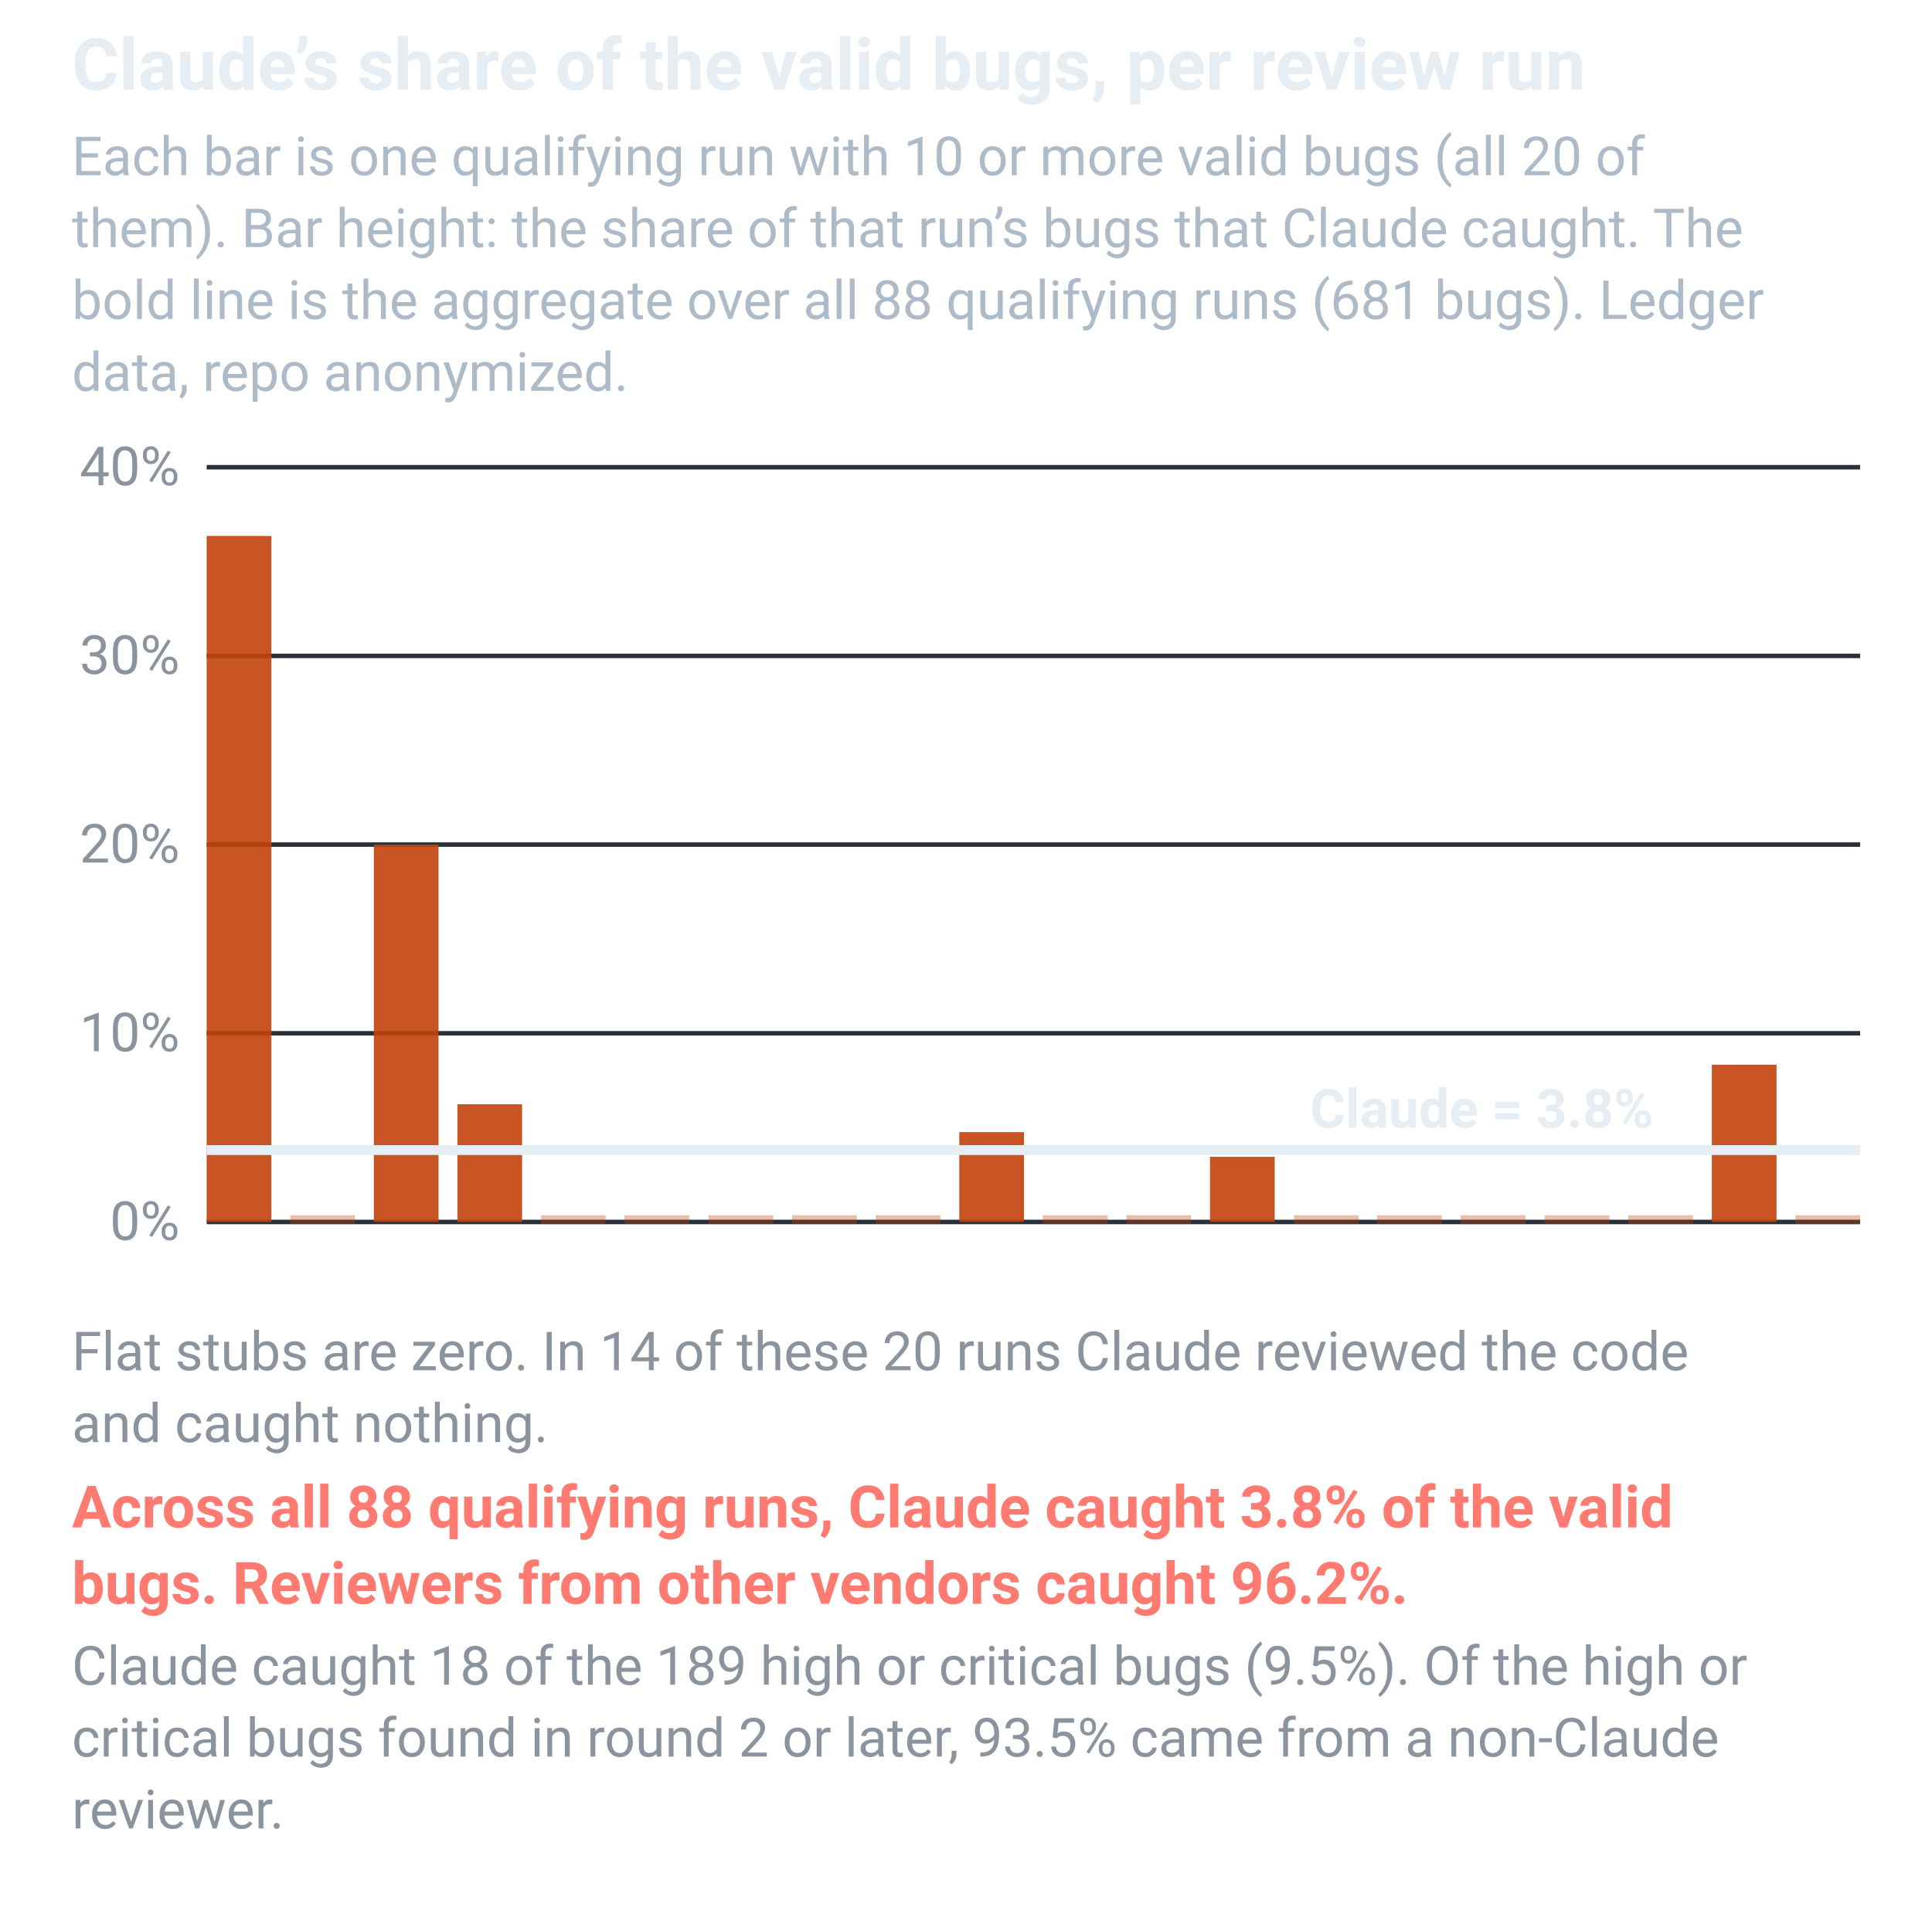
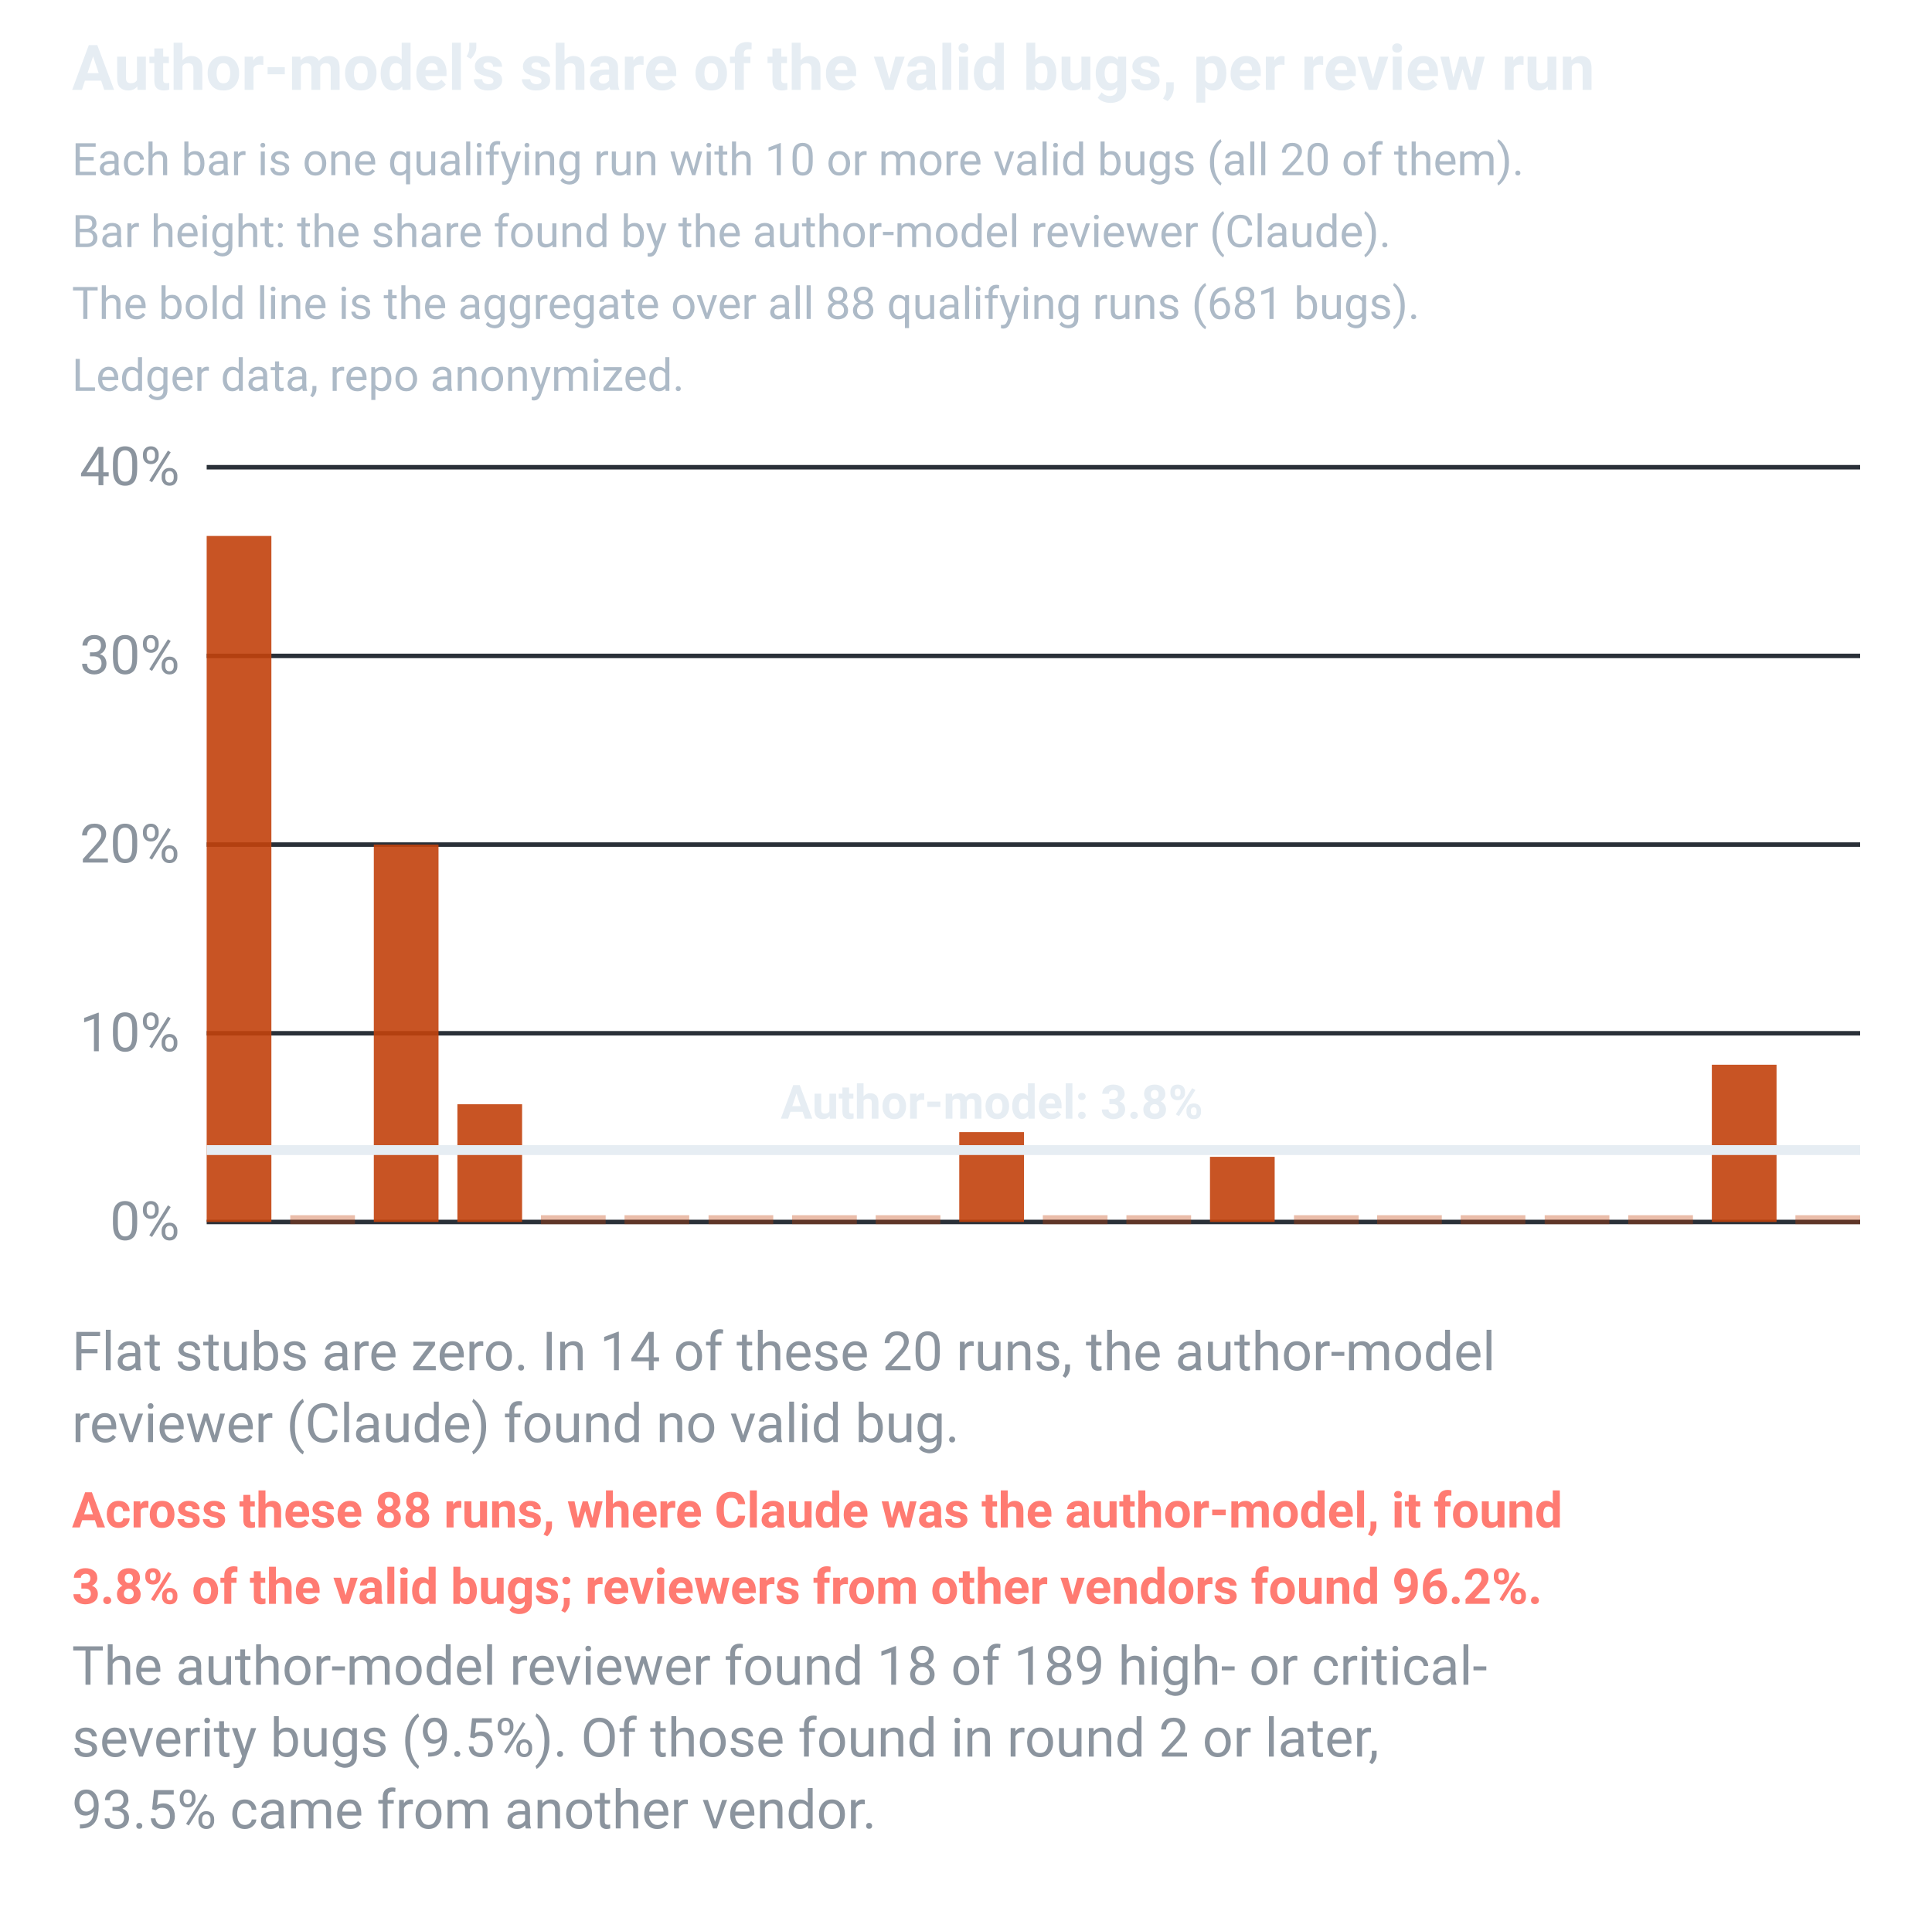
<svg xmlns="http://www.w3.org/2000/svg" viewBox="0 0 430 426" font-family="-apple-system,Segoe UI,Roboto,Helvetica,Arial,sans-serif">
-   <text x="16.0" y="20.0" font-size="16" font-weight="700" fill="#e6edf3">Claude’s share of the valid bugs, per review run</text>
-   <text x="16.0" y="39.0" font-size="12" fill="#adbac7">Each bar is one qualifying run with 10 or more valid bugs (all 20 of</text>
-   <text x="16.0" y="55.0" font-size="12" fill="#adbac7">them). Bar height: the share of that run’s bugs that Claude caught. The</text>
-   <text x="16.0" y="71.0" font-size="12" fill="#adbac7">bold line is the aggregate over all 88 qualifying runs (681 bugs). Ledger</text>
-   <text x="16.0" y="87.0" font-size="12" fill="#adbac7">data, repo anonymized.</text>
+   <text x="16.0" y="20.0" font-size="14" font-weight="700" fill="#e6edf3">Author-model’s share of the valid bugs, per review run</text>
+   <text x="16.0" y="39.0" font-size="10" fill="#adbac7">Each bar is one qualifying run with 10 or more valid bugs (all 20 of them).</text>
+   <text x="16.0" y="55.0" font-size="10" fill="#adbac7">Bar height: the share found by the author-model reviewer (Claude).</text>
+   <text x="16.0" y="71.0" font-size="10" fill="#adbac7">The bold line is the aggregate over all 88 qualifying runs (681 bugs).</text>
+   <text x="16.0" y="87.0" font-size="10" fill="#adbac7">Ledger data, repo anonymized.</text>
  <line x1="46" y1="272.0" x2="414" y2="272.0" stroke="#2a3038" stroke-width="1" />
  <text x="40.0" y="276.0" font-size="12" text-anchor="end" fill="#8b949e">0%</text>
  <line x1="46" y1="230.0" x2="414" y2="230.0" stroke="#2a3038" stroke-width="1" />
  <text x="40.0" y="234.0" font-size="12" text-anchor="end" fill="#8b949e">10%</text>
  <line x1="46" y1="188.0" x2="414" y2="188.0" stroke="#2a3038" stroke-width="1" />
  <text x="40.0" y="192.0" font-size="12" text-anchor="end" fill="#8b949e">20%</text>
  <line x1="46" y1="146.0" x2="414" y2="146.0" stroke="#2a3038" stroke-width="1" />
  <text x="40.0" y="150.0" font-size="12" text-anchor="end" fill="#8b949e">30%</text>
  <line x1="46" y1="104.0" x2="414" y2="104.0" stroke="#2a3038" stroke-width="1" />
  <text x="40.0" y="108.0" font-size="12" text-anchor="end" fill="#8b949e">40%</text>
  <rect x="46.0" y="119.3" width="14.4" height="152.7" fill="#C2410C" opacity="0.9" />
  <rect x="64.6" y="270.5" width="14.4" height="2.0" fill="#C2410C" opacity="0.35" />
  <rect x="83.2" y="188.0" width="14.4" height="84.0" fill="#C2410C" opacity="0.9" />
  <rect x="101.8" y="245.8" width="14.4" height="26.2" fill="#C2410C" opacity="0.9" />
  <rect x="120.4" y="270.5" width="14.4" height="2.0" fill="#C2410C" opacity="0.35" />
  <rect x="139.0" y="270.5" width="14.4" height="2.0" fill="#C2410C" opacity="0.35" />
  <rect x="157.7" y="270.5" width="14.4" height="2.0" fill="#C2410C" opacity="0.35" />
  <rect x="176.3" y="270.5" width="14.4" height="2.0" fill="#C2410C" opacity="0.35" />
  <rect x="194.9" y="270.5" width="14.4" height="2.0" fill="#C2410C" opacity="0.35" />
  <rect x="213.5" y="252.0" width="14.4" height="20.0" fill="#C2410C" opacity="0.9" />
  <rect x="232.1" y="270.5" width="14.4" height="2.0" fill="#C2410C" opacity="0.35" />
  <rect x="250.7" y="270.5" width="14.4" height="2.0" fill="#C2410C" opacity="0.35" />
  <rect x="269.3" y="257.5" width="14.4" height="14.5" fill="#C2410C" opacity="0.9" />
  <rect x="288.0" y="270.5" width="14.4" height="2.0" fill="#C2410C" opacity="0.35" />
  <rect x="306.5" y="270.5" width="14.4" height="2.0" fill="#C2410C" opacity="0.35" />
  <rect x="325.1" y="270.5" width="14.4" height="2.0" fill="#C2410C" opacity="0.35" />
  <rect x="343.8" y="270.5" width="14.4" height="2.0" fill="#C2410C" opacity="0.35" />
  <rect x="362.4" y="270.5" width="14.4" height="2.0" fill="#C2410C" opacity="0.35" />
  <rect x="381.0" y="237.0" width="14.4" height="35.0" fill="#C2410C" opacity="0.9" />
  <rect x="399.6" y="270.5" width="14.4" height="2.0" fill="#C2410C" opacity="0.35" />
  <line x1="46" y1="256.0" x2="414" y2="256.0" stroke="#e6edf3" stroke-width="2.2" />
-   <text x="368.0" y="251.0" font-size="12" font-weight="700" text-anchor="end" fill="#e6edf3">Claude = 3.8%</text>
-   <text x="16.0" y="305.0" font-size="12" fill="#8b949e">Flat stubs are zero. In 14 of these 20 runs Claude reviewed the code</text>
-   <text x="16.0" y="321.0" font-size="12" fill="#8b949e">and caught nothing.</text>
-   <text x="16.0" y="340.0" font-size="13" font-weight="700" fill="#ff7b72">Across all 88 qualifying runs, Claude caught 3.8% of the valid</text>
-   <text x="16.0" y="357.0" font-size="13" font-weight="700" fill="#ff7b72">bugs. Reviewers from other vendors caught 96.2%.</text>
-   <text x="16.0" y="375.0" font-size="12" fill="#8b949e">Claude caught 18 of the 189 high or critical bugs (9.5%). Of the high or</text>
-   <text x="16.0" y="391.0" font-size="12" fill="#8b949e">critical bugs found in round 2 or later, 93.5% came from a non-Claude</text>
-   <text x="16.0" y="407.0" font-size="12" fill="#8b949e">reviewer.</text>
+   <text x="220.75" y="249.0" font-size="10.5" font-weight="700" fill="#e6edf3" text-anchor="middle">Author-model: 3.8%</text>
+   <text x="16.0" y="305.0" font-size="12" fill="#8b949e">Flat stubs are zero. In 14 of these 20 runs, the author-model</text>
+   <text x="16.0" y="321.0" font-size="12" fill="#8b949e">reviewer (Claude) found no valid bug.</text>
+   <text x="16.0" y="340.0" font-size="11" font-weight="700" fill="#ff7b72">Across these 88 runs, where Claude was the author-model, it found</text>
+   <text x="16.0" y="357.0" font-size="11" font-weight="700" fill="#ff7b72">3.8% of the valid bugs; reviewers from other vendors found 96.2%.</text>
+   <text x="16.0" y="375.0" font-size="12" fill="#8b949e">The author-model reviewer found 18 of 189 high- or critical-</text>
+   <text x="16.0" y="391.0" font-size="12" fill="#8b949e">severity bugs (9.5%). Of those found in round 2 or later,</text>
+   <text x="16.0" y="407.0" font-size="12" fill="#8b949e">93.5% came from another vendor.</text>
</svg>
